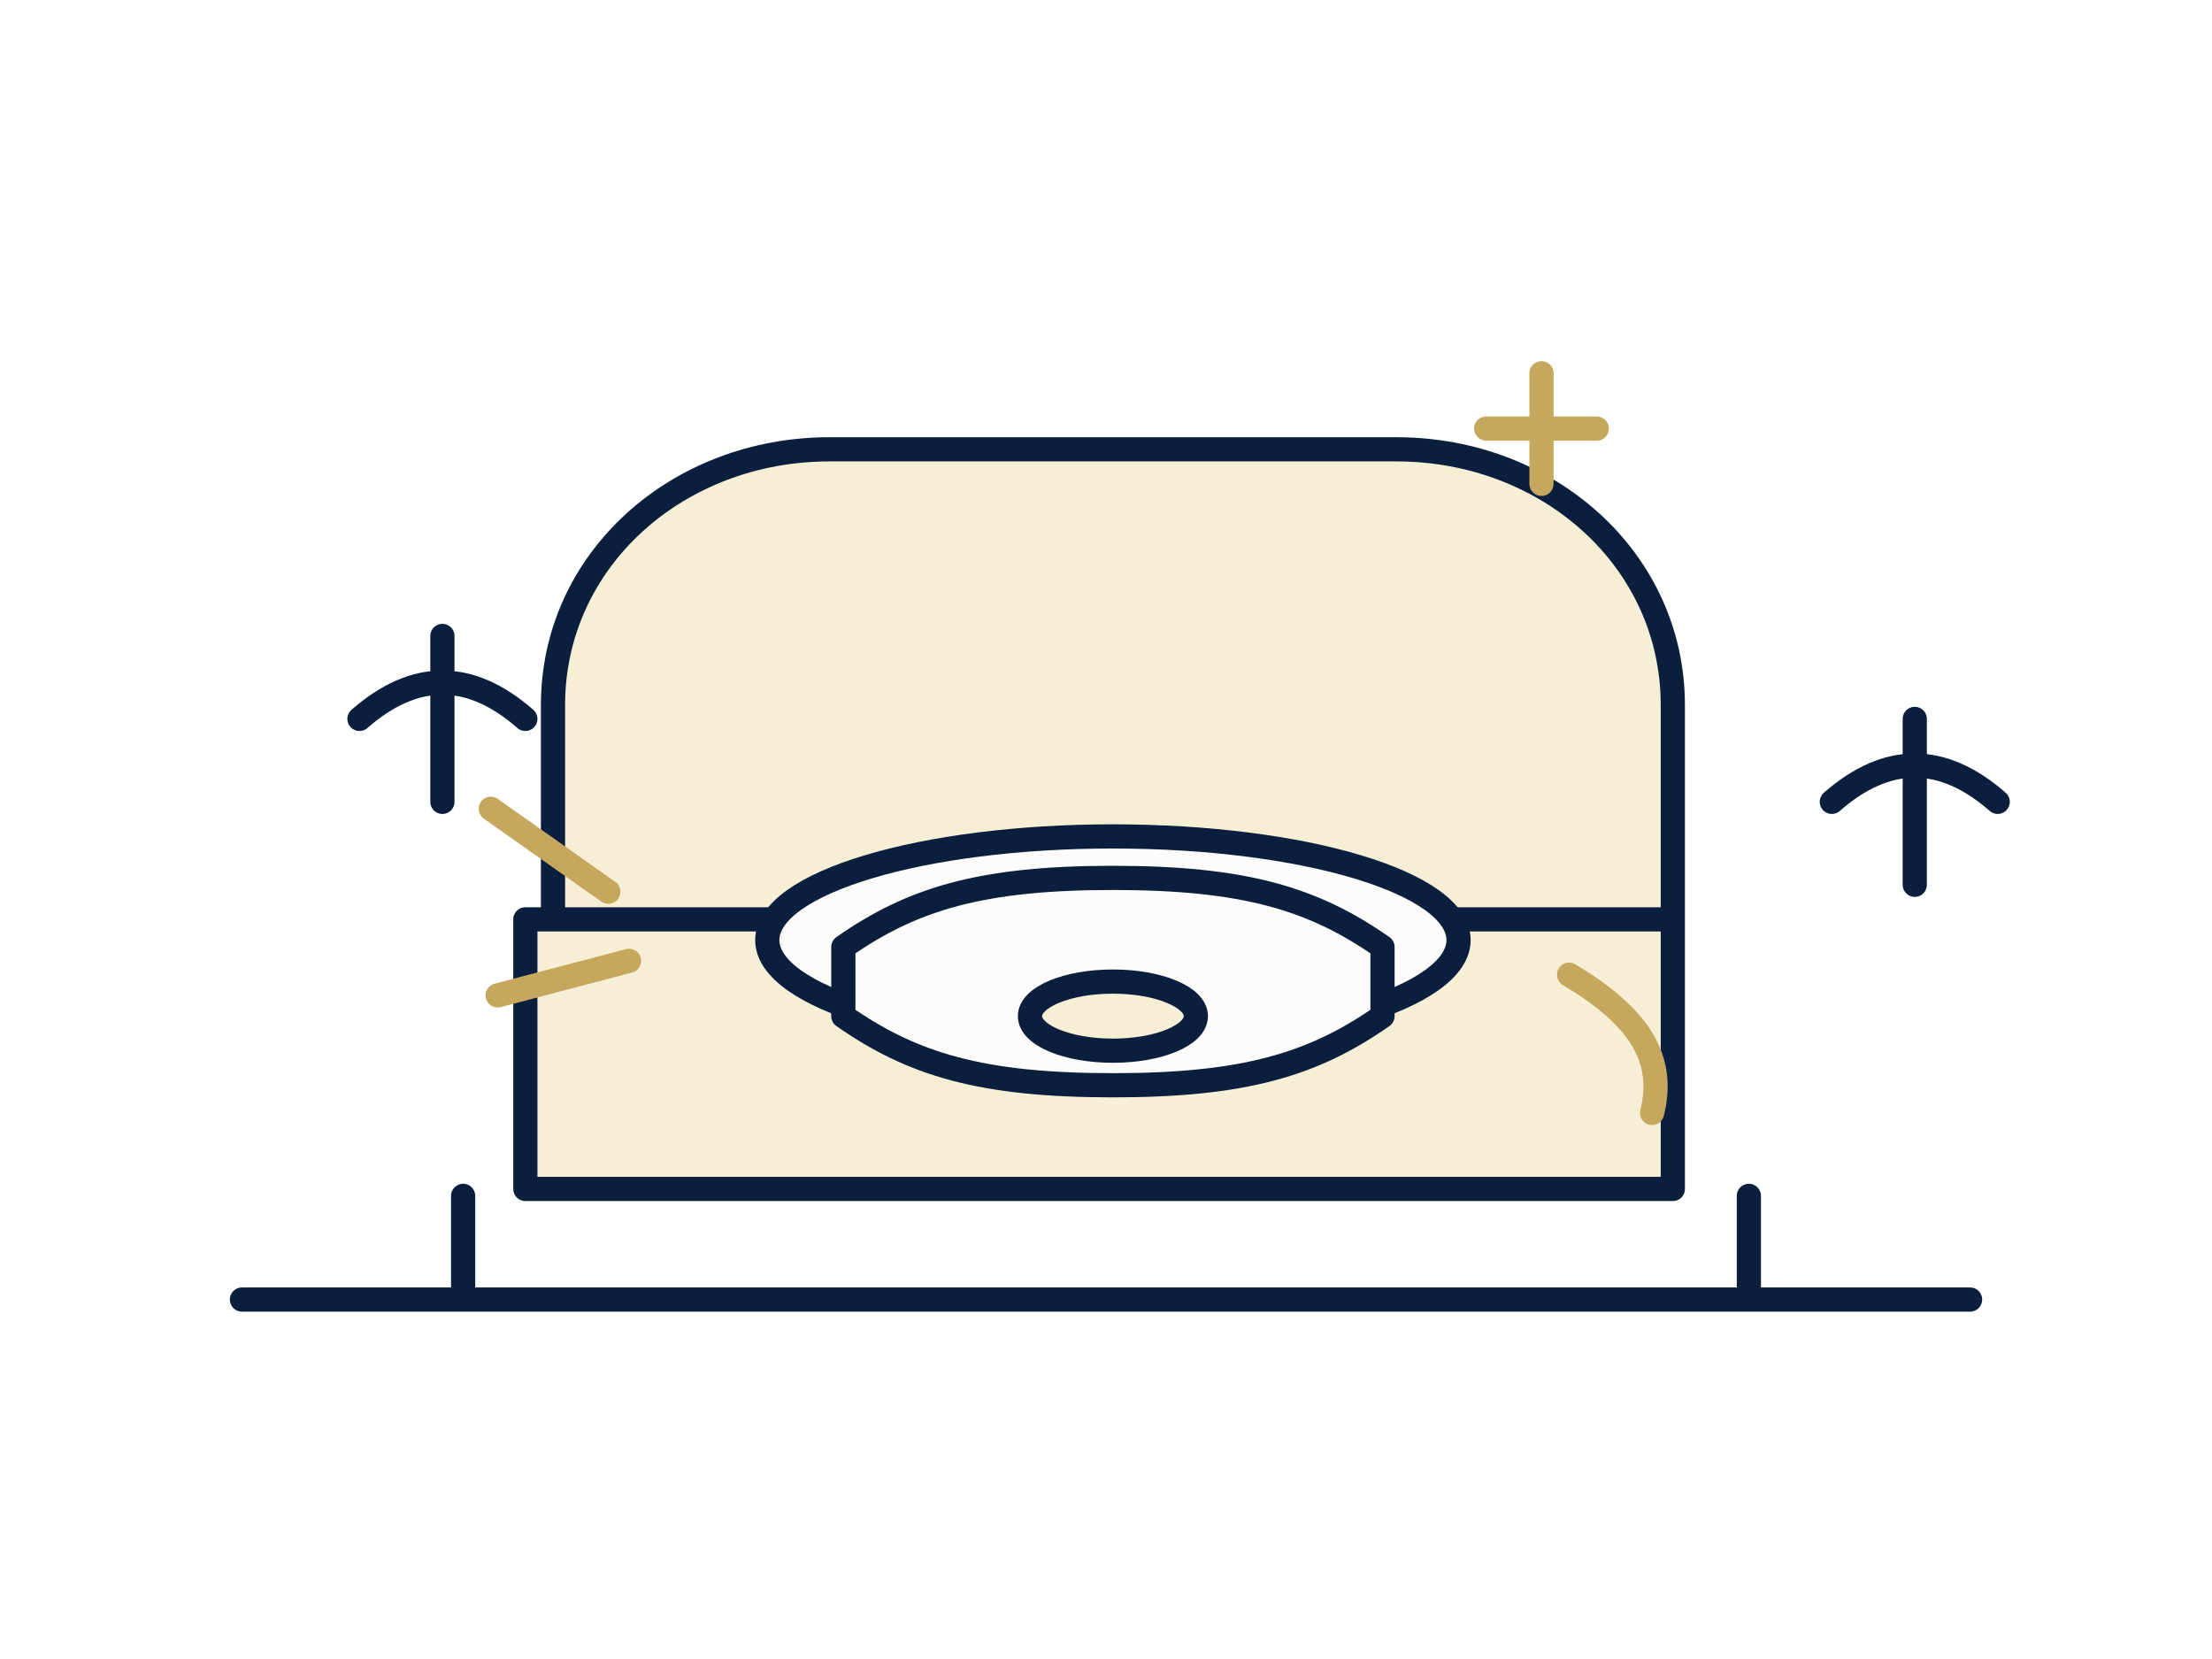
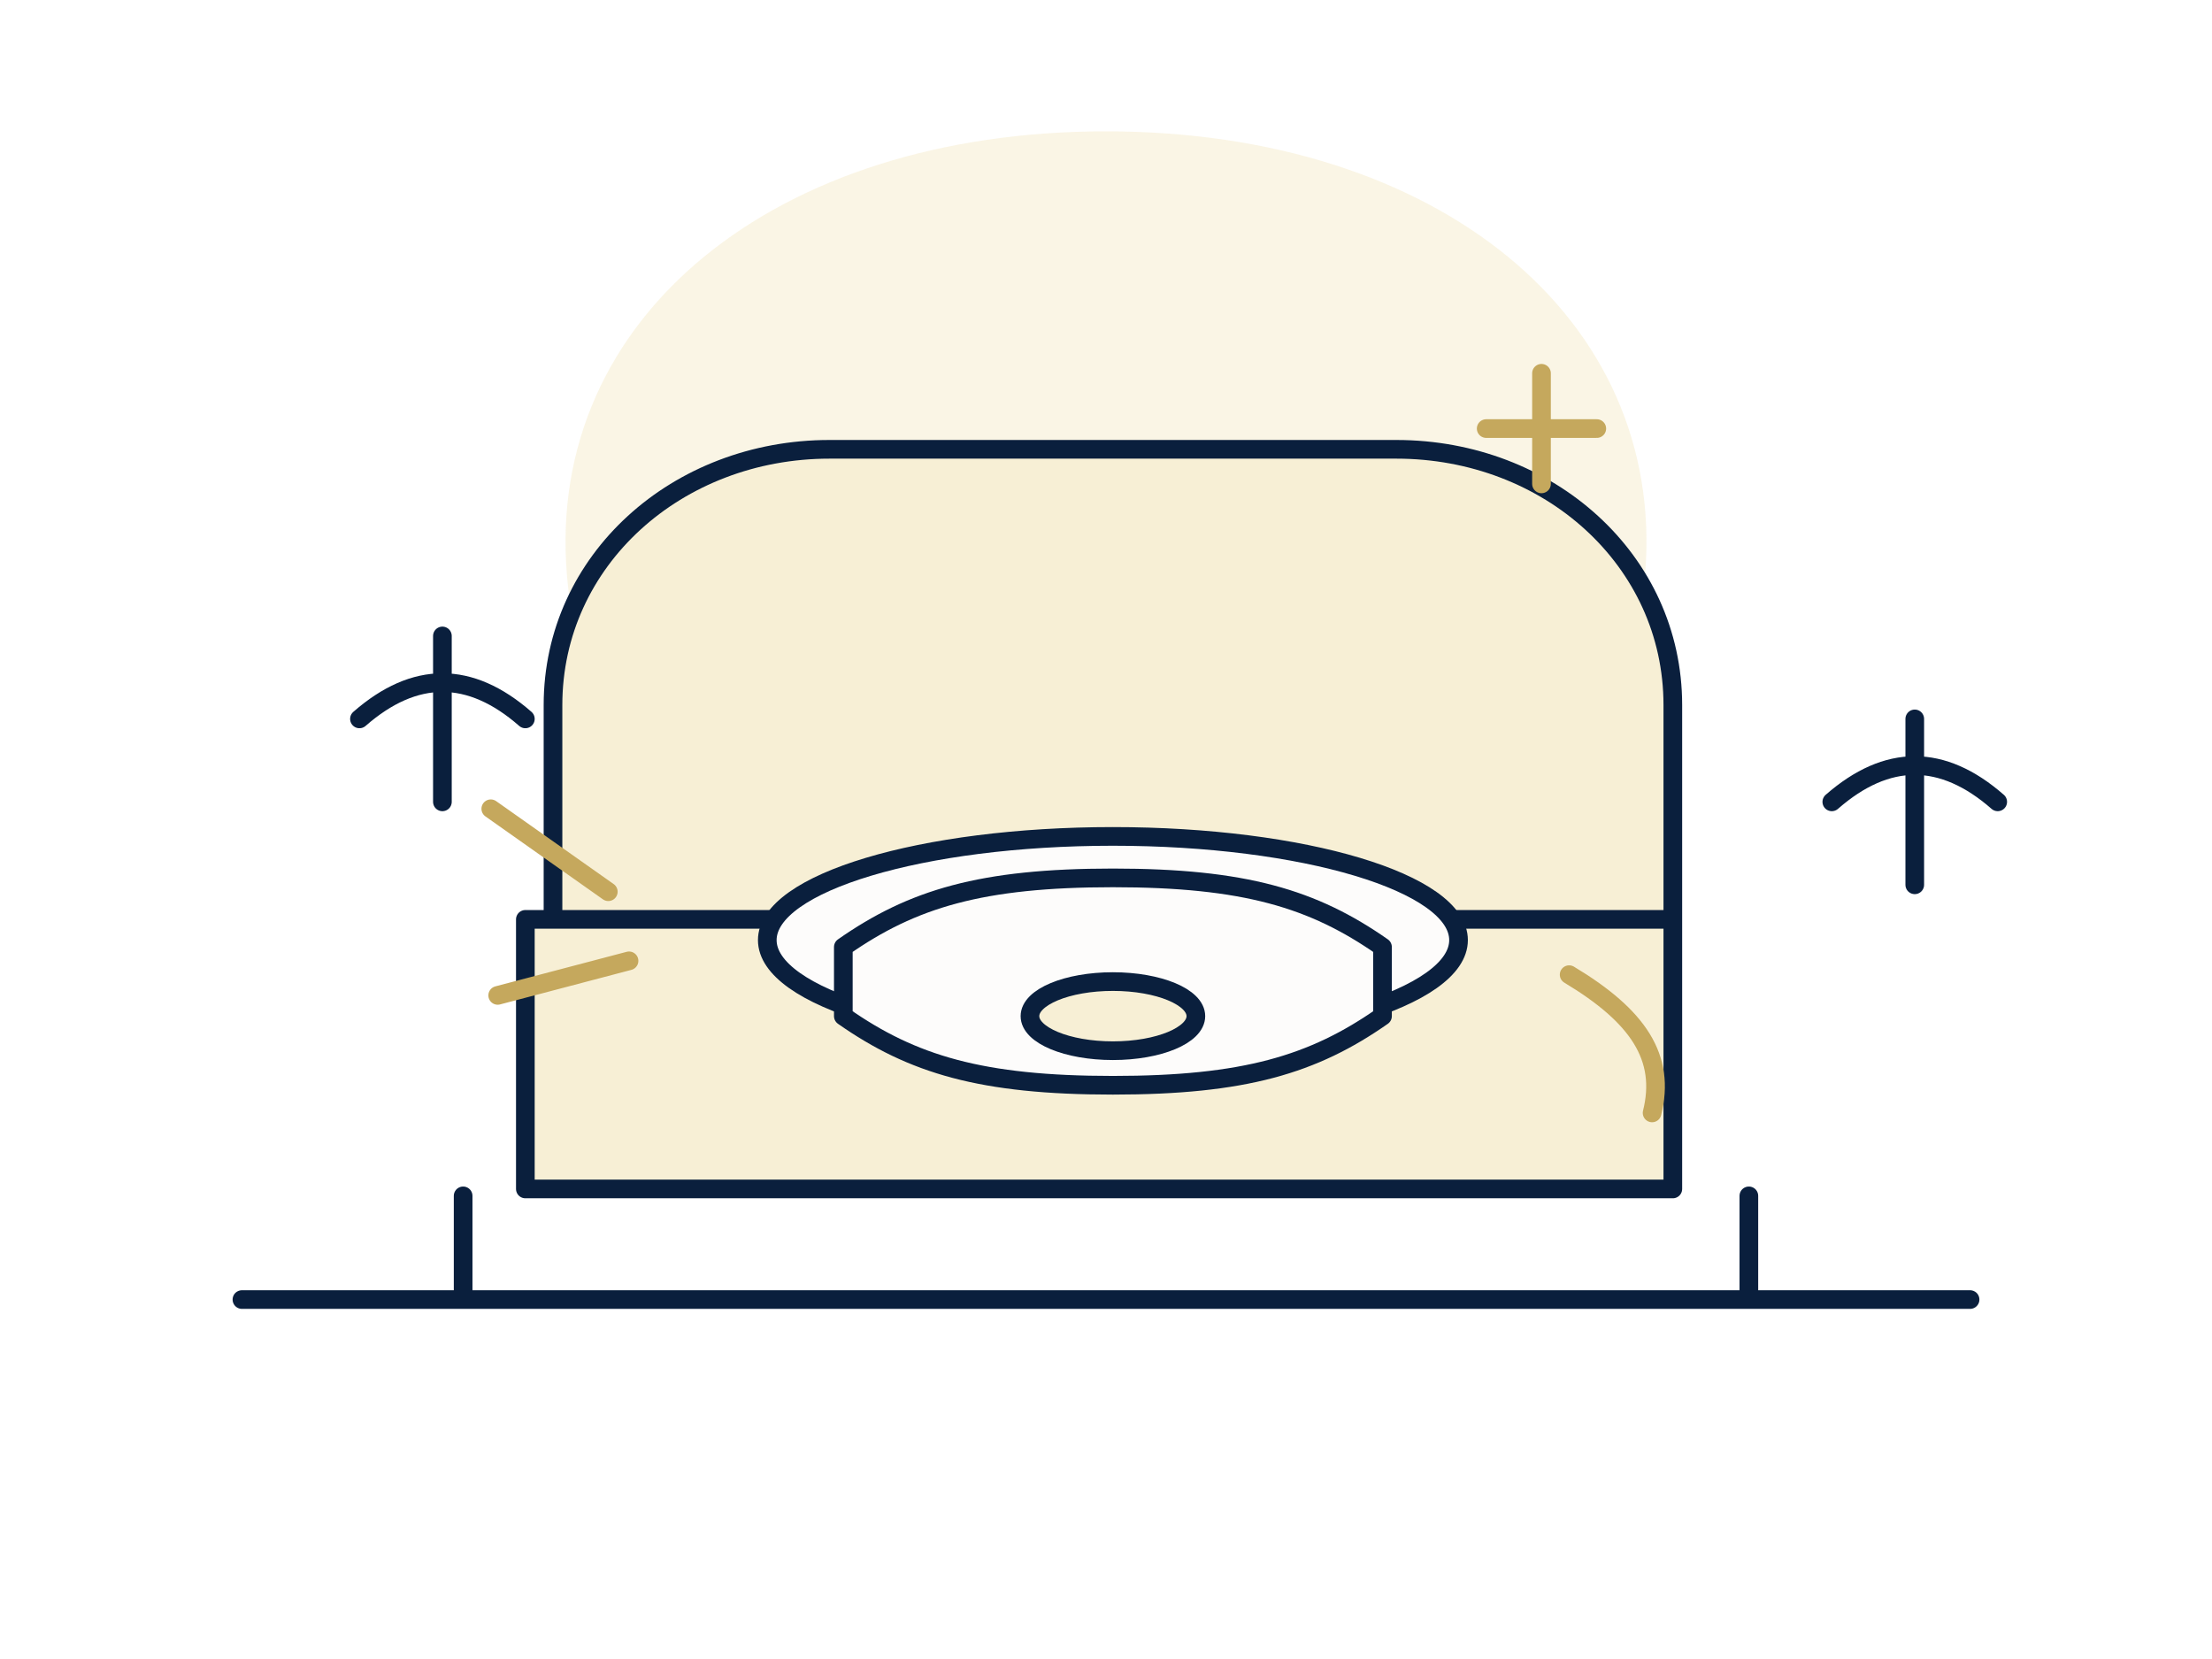
<svg xmlns="http://www.w3.org/2000/svg" viewBox="0 0 320 240" fill="none">
-   <g stroke="#0A1F3D" stroke-width="3.5" stroke-linecap="round" stroke-linejoin="round">
+   <path d="M82 83c-3-37 30-64 78-64s81 27 78 64c-2 26-22 40-78 40s-76-14-78-40z" fill="#F7EFD5" opacity=".62" />
+   <g stroke="#0A1F3D" stroke-width="2.7" stroke-linecap="round" stroke-linejoin="round">
    <path d="M35 188h250M67 188v-15m186 15v-15" />
    <path d="M80 133v-31c0-21 18-37 40-37h82c22 0 40 16 40 37v31m-166 0h166v39H76v-39z" fill="#F7EFD5" />
    <ellipse cx="161" cy="136" rx="50" ry="15" fill="#FDFCFB" />
    <path d="M122 137c10-7 20-10 39-10s29 3 39 10v10c-10 7-20 10-39 10s-29-3-39-10z" fill="#FDFCFB" />
    <ellipse cx="161" cy="147" rx="12" ry="5" fill="#F7EFD5" />
    <path d="M227 141c10 6 14 12 12 20m-151-32-17-12m20 22-19 5m151-74v-16m-8 8h16" stroke="#C5A85D" />
    <path d="M52 104c8-7 16-7 24 0m-12-12v24m201 0c8-7 16-7 24 0m-12-12v24" />
  </g>
</svg>
